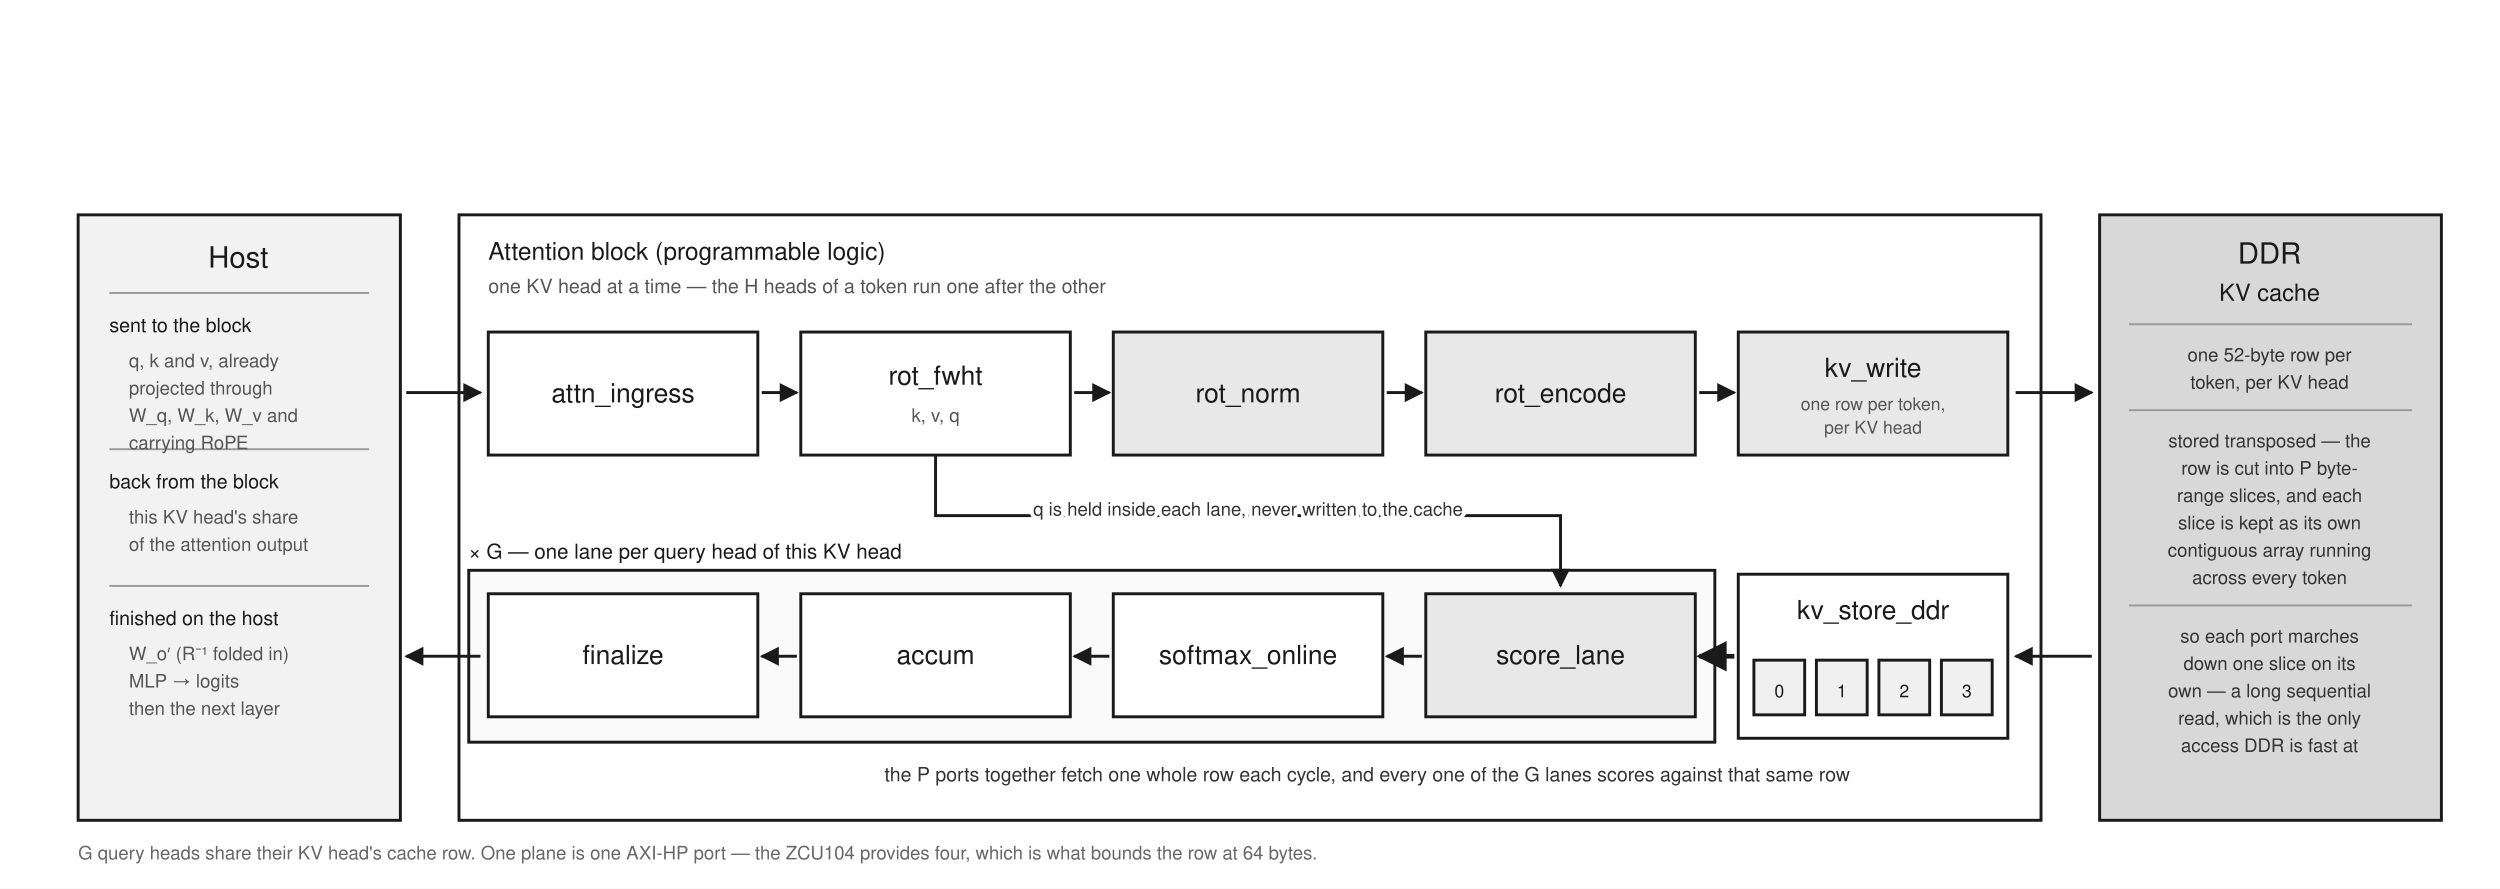
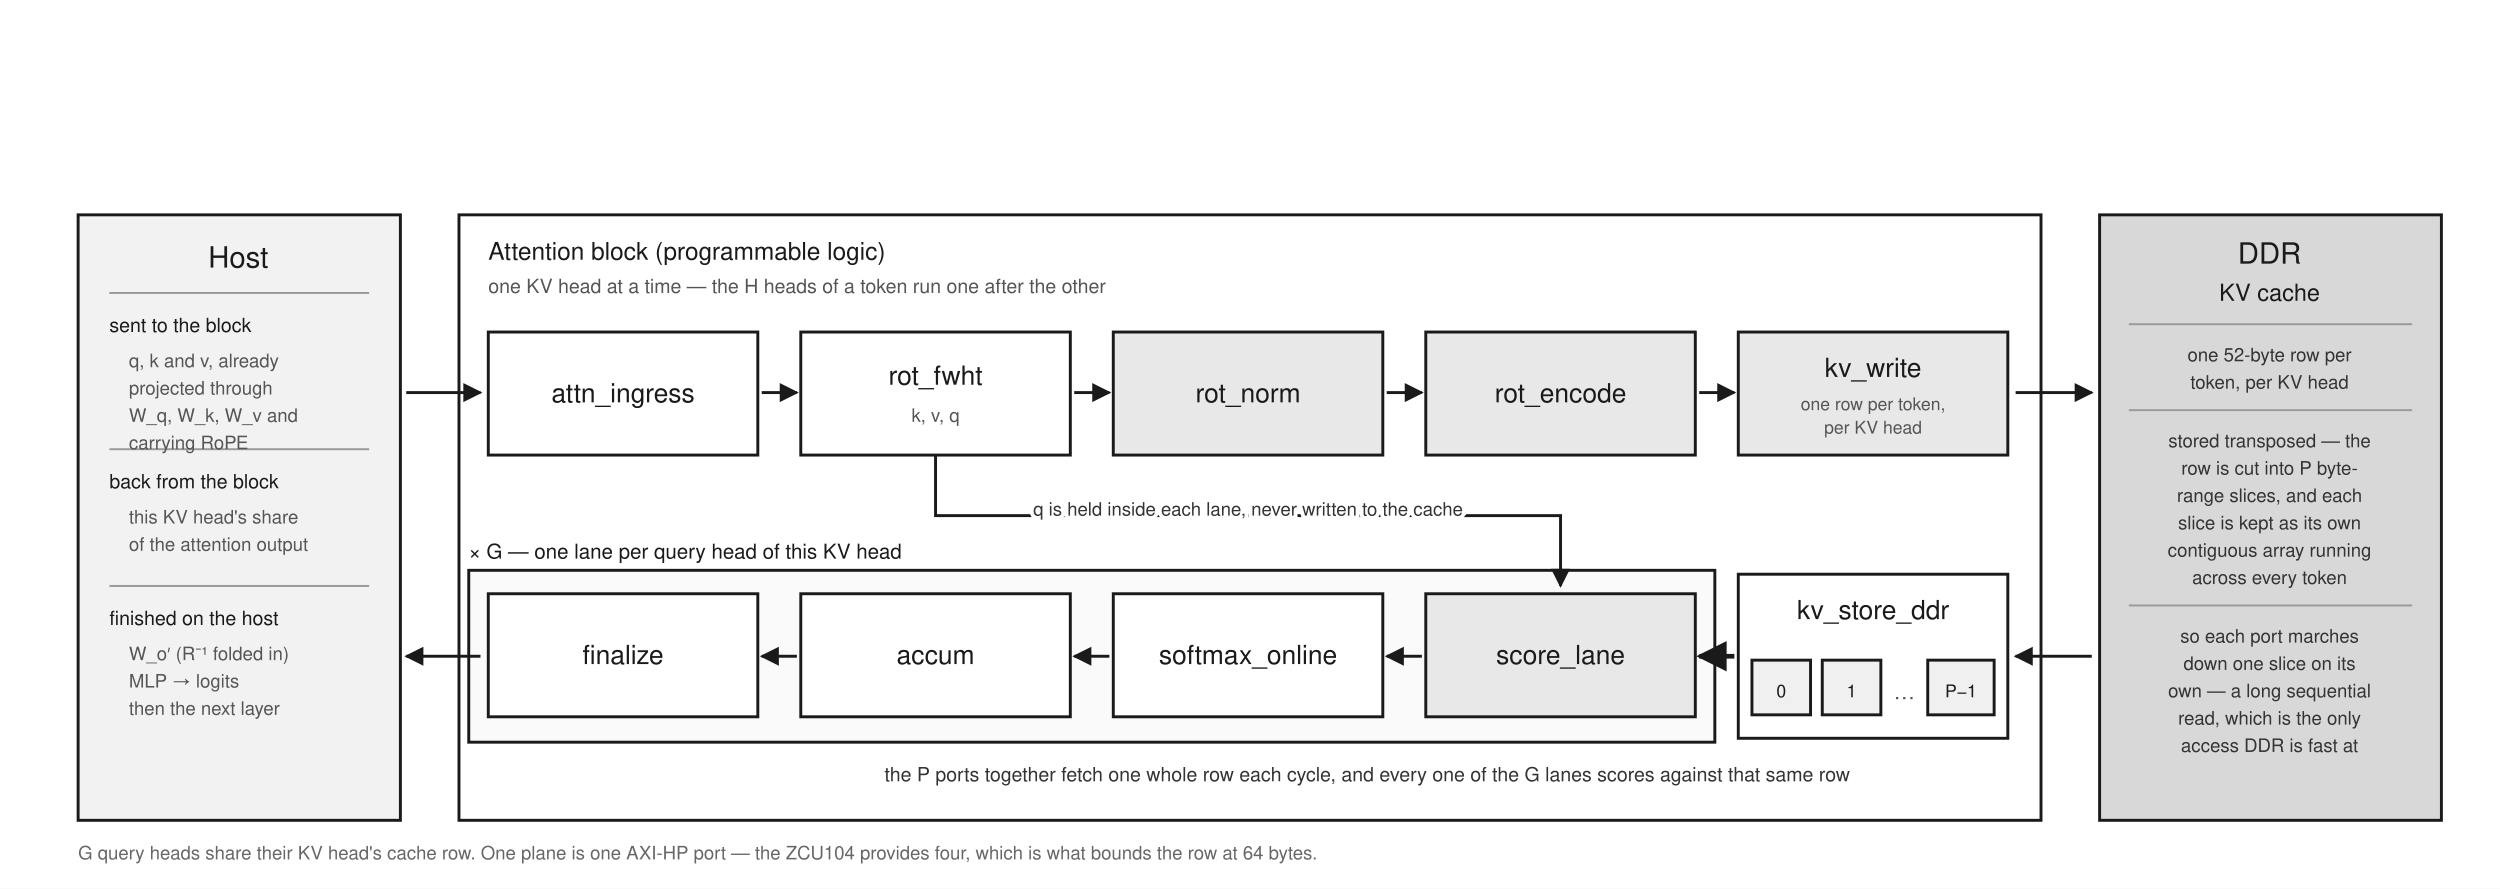
<svg xmlns="http://www.w3.org/2000/svg" viewBox="0 0 1280 455" width="1280" height="455" font-family="Helvetica Neue, Helvetica, Arial, sans-serif">
  <defs>
    <marker id="ar" viewBox="0 0 10 10" refX="9" refY="5" markerWidth="6.5" markerHeight="6.5" orient="auto-start-reverse">
      <path d="M0,0 L10,5 L0,10 z" fill="#1a1a1a" />
    </marker>
  </defs>
  <rect width="1280" height="455" fill="#ffffff" />
  <g stroke="#1a1a1a" stroke-width="1.5" fill="none">
    <rect x="40" y="110" width="165" height="310" fill="#f2f2f2" />
    <rect x="235" y="110" width="810" height="310" fill="#ffffff" />
    <rect x="1075" y="110" width="175" height="310" fill="#d8d8d8" />
    <rect x="250" y="170" width="138" height="63" fill="#ffffff" />
    <rect x="410" y="170" width="138" height="63" fill="#ffffff" />
    <rect x="570" y="170" width="138" height="63" fill="#e8e8e8" />
    <rect x="730" y="170" width="138" height="63" fill="#e8e8e8" />
    <rect x="890" y="170" width="138" height="63" fill="#e8e8e8" />
    <rect x="240" y="292" width="638" height="88" fill="#fafafa" />
    <rect x="250" y="304" width="138" height="63" fill="#ffffff" />
    <rect x="410" y="304" width="138" height="63" fill="#ffffff" />
    <rect x="570" y="304" width="138" height="63" fill="#ffffff" />
    <rect x="730" y="304" width="138" height="63" fill="#e8e8e8" />
    <rect x="890" y="294" width="138" height="84" fill="#ffffff" />
-     <rect x="898" y="338" width="26" height="28" fill="#f0f0f0" />
-     <rect x="930" y="338" width="26" height="28" fill="#f0f0f0" />
-     <rect x="962" y="338" width="26" height="28" fill="#f0f0f0" />
-     <rect x="994" y="338" width="26" height="28" fill="#f0f0f0" />
+     <rect x="897" y="338" width="30" height="28" fill="#f0f0f0" />
+     <rect x="933" y="338" width="30" height="28" fill="#f0f0f0" />
+     <rect x="987" y="338" width="34" height="28" fill="#f0f0f0" />
    <path d="M208,201 L246,201" marker-end="url(#ar)" />
    <path d="M390,201 L408,201" marker-end="url(#ar)" />
    <path d="M550,201 L568,201" marker-end="url(#ar)" />
    <path d="M710,201 L728,201" marker-end="url(#ar)" />
    <path d="M870,201 L888,201" marker-end="url(#ar)" />
    <path d="M1032,201 L1071,201" marker-end="url(#ar)" />
    <path d="M1071,336 L1032,336" marker-end="url(#ar)" />
    <path d="M888,336 L870,336" stroke-width="2.4" marker-end="url(#ar)" />
    <path d="M728,336 L710,336" marker-end="url(#ar)" />
    <path d="M568,336 L550,336" marker-end="url(#ar)" />
    <path d="M408,336 L390,336" marker-end="url(#ar)" />
    <path d="M246,336 L208,336" marker-end="url(#ar)" />
    <path d="M479,233 L479,264 L799,264 L799,300" marker-end="url(#ar)" />
    <g stroke="#9a9a9a" stroke-width="1">
      <path d="M56,150 L189,150" />
      <path d="M56,230 L189,230" />
      <path d="M56,300 L189,300" />
      <path d="M1090,166 L1235,166" />
      <path d="M1090,210 L1235,210" />
      <path d="M1090,310 L1235,310" />
    </g>
  </g>
  <g fill="#1a1a1a" text-anchor="middle">
    <text x="122" y="137" font-size="15">Host</text>
    <text x="1162" y="135" font-size="15">DDR</text>
    <text x="1162" y="154" font-size="12">KV cache</text>
    <text x="1162" y="185" font-size="9.5" fill="#333333">one 52-byte row per</text>
    <text x="1162" y="199" font-size="9.5" fill="#333333">token, per KV head</text>
    <text x="1162" y="229" font-size="9.5" fill="#333333">stored transposed — the</text>
    <text x="1162" y="243" font-size="9.5" fill="#333333">row is cut into P byte-</text>
    <text x="1162" y="257" font-size="9.5" fill="#333333">range slices, and each</text>
    <text x="1162" y="271" font-size="9.5" fill="#333333">slice is kept as its own</text>
    <text x="1162" y="285" font-size="9.5" fill="#333333">contiguous array running</text>
    <text x="1162" y="299" font-size="9.5" fill="#333333">across every token</text>
    <text x="1162" y="329" font-size="9.5" fill="#333333">so each port marches</text>
    <text x="1162" y="343" font-size="9.5" fill="#333333">down one slice on its</text>
    <text x="1162" y="357" font-size="9.5" fill="#333333">own — a long sequential</text>
    <text x="1162" y="371" font-size="9.5" fill="#333333">read, which is the only</text>
    <text x="1162" y="385" font-size="9.5" fill="#333333">access DDR is fast at</text>
    <text x="319" y="206" font-size="13.5">attn_ingress</text>
    <text x="479" y="197" font-size="13.5">rot_fwht</text>
    <text x="479" y="216" font-size="9.5" fill="#555555">k, v, q</text>
    <text x="639" y="206" font-size="13.5">rot_norm</text>
    <text x="799" y="206" font-size="13.5">rot_encode</text>
    <text x="959" y="193" font-size="13.5">kv_write</text>
    <text x="959" y="210" font-size="9" fill="#555555">one row per token,</text>
    <text x="959" y="222" font-size="9" fill="#555555">per KV head</text>
    <text x="319" y="340" font-size="13.5">finalize</text>
    <text x="479" y="340" font-size="13.5">accum</text>
    <text x="639" y="340" font-size="13.5">softmax_online</text>
    <text x="799" y="340" font-size="13.5">score_lane</text>
    <text x="959" y="317" font-size="13.5">kv_store_ddr</text>
-     <text x="911" y="357" font-size="9">0</text>
-     <text x="943" y="357" font-size="9">1</text>
-     <text x="975" y="357" font-size="9">2</text>
-     <text x="1007" y="357" font-size="9">3</text>
+     <text x="912" y="357" font-size="9">0</text>
+     <text x="948" y="357" font-size="9">1</text>
+     <text x="975" y="358" font-size="11" fill="#555555">…</text>
+     <text x="1004" y="357" font-size="9">P−1</text>
    <text x="639" y="264" font-size="9.5" fill="#ffffff" stroke="#ffffff" stroke-width="4">q is held inside each lane, never written to the cache</text>
    <text x="639" y="264" font-size="9.5" fill="#333333">q is held inside each lane, never written to the cache</text>
    <text x="700" y="400" font-size="10" fill="#333333">the P ports together fetch one whole row each cycle, and every one of the G lanes scores against that same row</text>
  </g>
  <g fill="#1a1a1a" text-anchor="start">
    <text x="250" y="133" font-size="12.5">Attention block  (programmable logic)</text>
    <text x="250" y="150" font-size="10" fill="#555555">one KV head at a time — the H heads of a token run one after the other</text>
    <text x="240" y="286" font-size="10.5">× G  — one lane per query head of this KV head</text>
    <text x="56" y="170" font-size="10">sent to the block</text>
    <text x="66" y="188" font-size="9.5" fill="#555555">q, k and v, already</text>
    <text x="66" y="202" font-size="9.5" fill="#555555">projected through</text>
    <text x="66" y="216" font-size="9.5" fill="#555555">W_q, W_k, W_v and</text>
    <text x="66" y="230" font-size="9.5" fill="#555555">carrying RoPE</text>
    <text x="56" y="250" font-size="10">back from the block</text>
    <text x="66" y="268" font-size="9.5" fill="#555555">this KV head's share</text>
    <text x="66" y="282" font-size="9.5" fill="#555555">of the attention output</text>
    <text x="56" y="320" font-size="10">finished on the host</text>
    <text x="66" y="338" font-size="9.5" fill="#555555">W_o′  (R⁻¹ folded in)</text>
    <text x="66" y="352" font-size="9.5" fill="#555555">MLP  →  logits</text>
    <text x="66" y="366" font-size="9.5" fill="#555555">then the next layer</text>
    <text x="40" y="440" font-size="9.5" fill="#666666">G query heads share their KV head's cache row.  One plane is one AXI-HP port — the ZCU104 provides four, which is what bounds the row at 64 bytes.</text>
  </g>
</svg>
